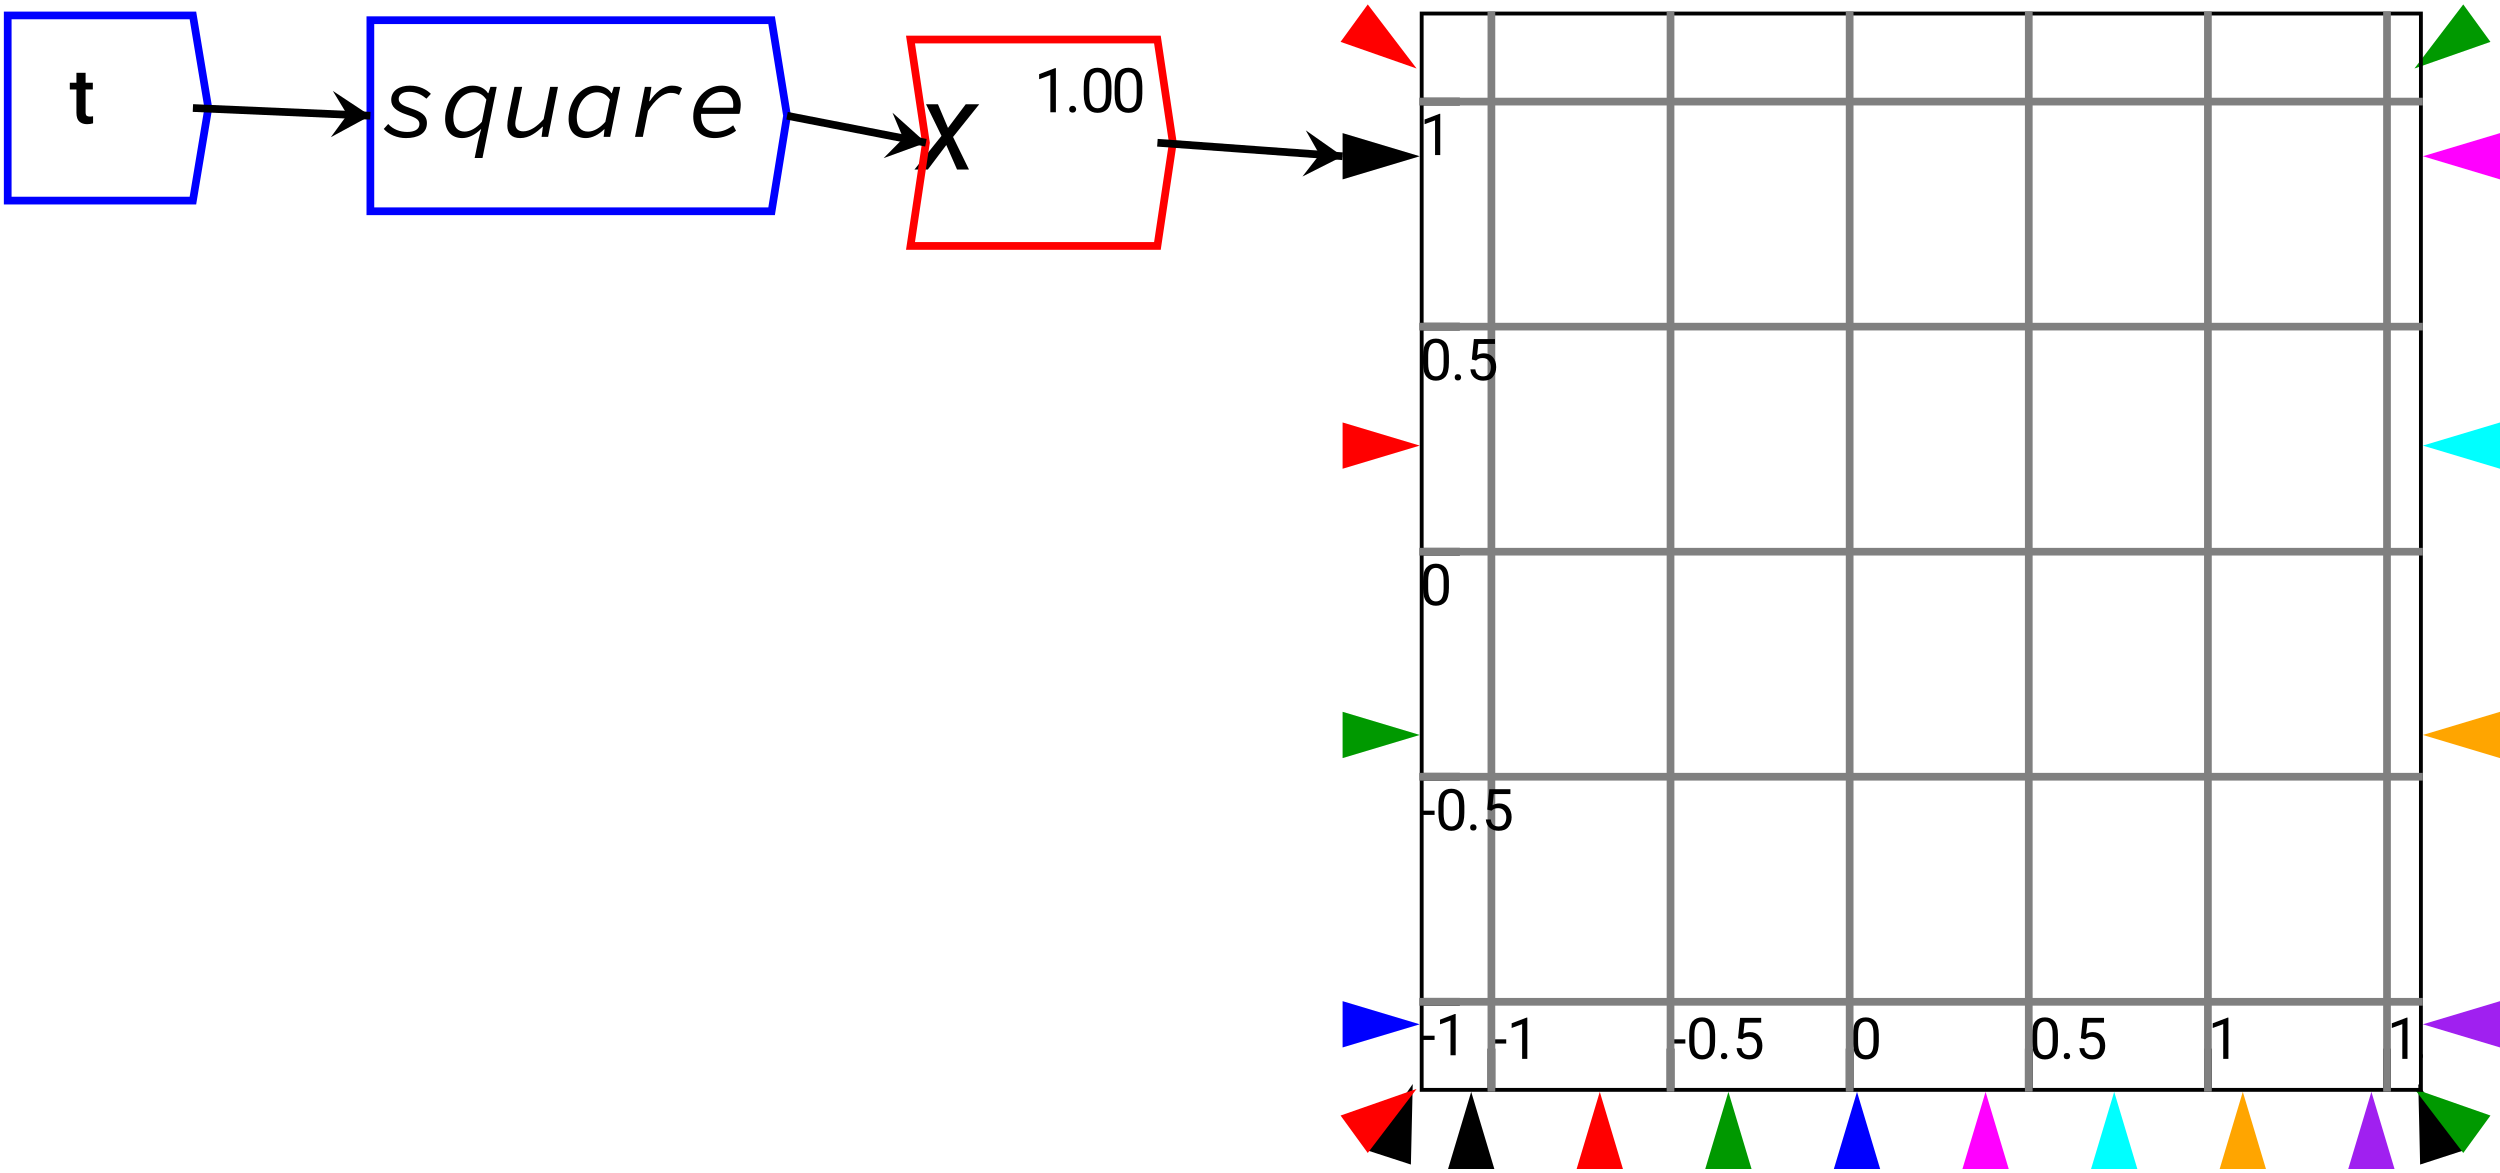
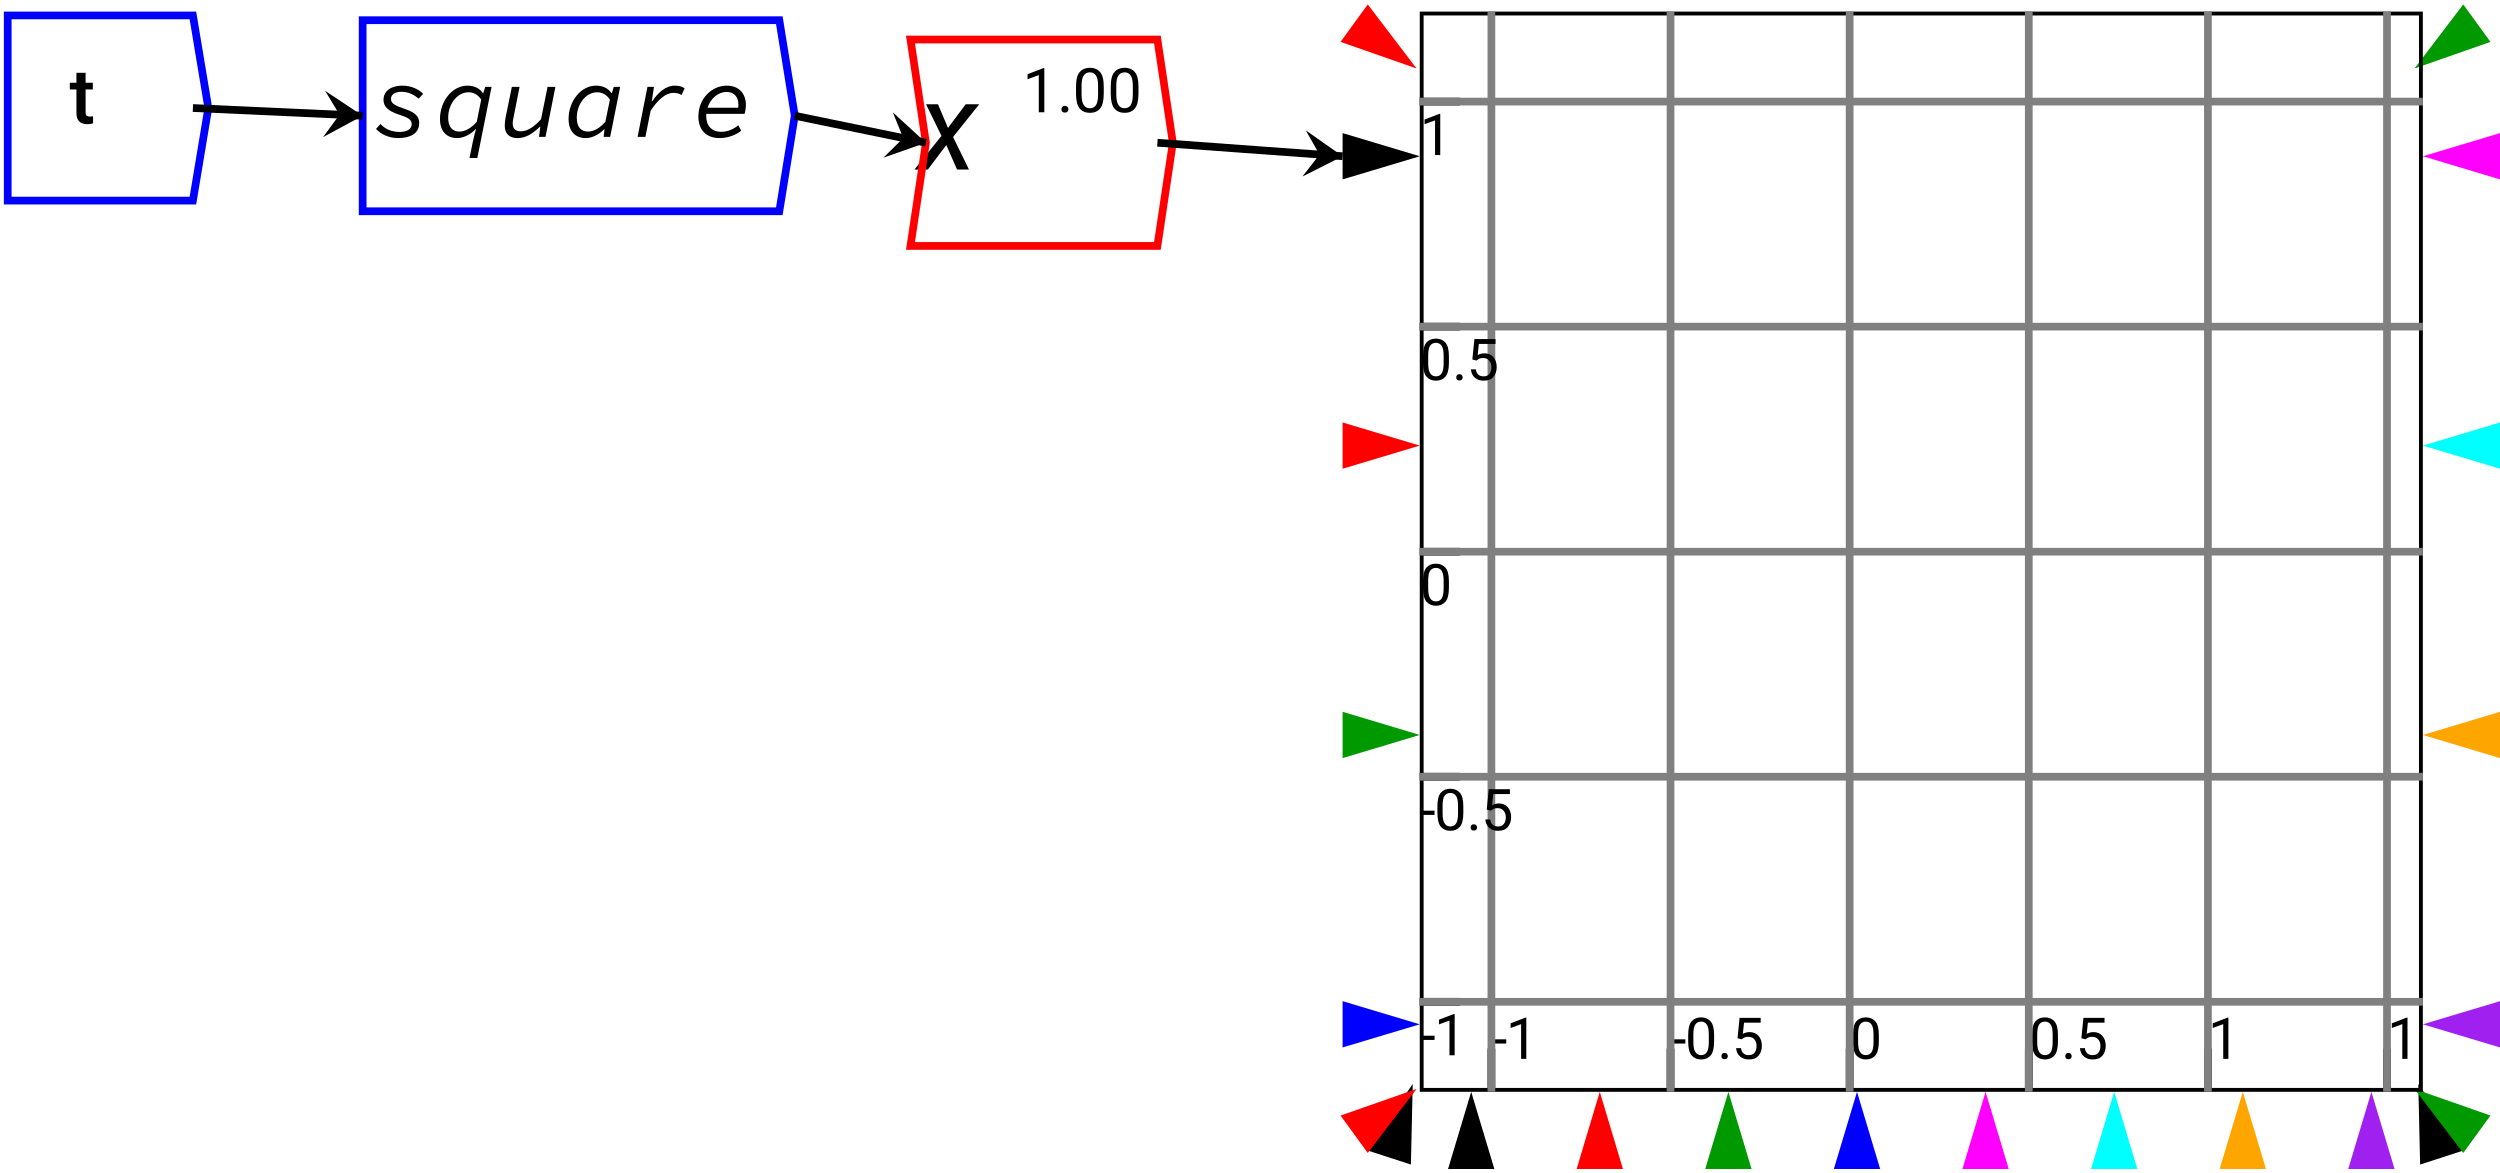
<svg xmlns="http://www.w3.org/2000/svg" xmlns:xlink="http://www.w3.org/1999/xlink" width="324pt" height="152pt" viewBox="0 0 324 152" version="1.1">
  <defs>
    <g>
      <symbol overflow="visible" id="glyph0-0">
        <path style="stroke:none;" d="M 0.859 0 L 7.125 0 L 7.125 -8.797 L 0.859 -8.797 Z M 2.203 -0.734 L 3.234 -2.578 L 3.969 -3.938 L 4.031 -3.938 L 4.75 -2.578 L 5.75 -0.734 Z M 1.688 -1.406 L 1.688 -7.688 L 3.422 -4.531 Z M 3.969 -5.125 L 3.297 -6.375 L 2.359 -8.031 L 5.609 -8.031 L 4.672 -6.375 L 4.031 -5.125 Z M 4.578 -4.531 L 6.297 -7.688 L 6.297 -1.406 Z M 4.578 -4.531 " />
      </symbol>
      <symbol overflow="visible" id="glyph0-1">
        <path style="stroke:none;" d="M 3.594 0.156 C 5.125 0.156 6.328 -0.406 6.328 -1.797 C 6.328 -2.859 5.484 -3.281 4.281 -3.688 C 3.234 -4.047 2.672 -4.312 2.672 -4.922 C 2.672 -5.484 3.188 -5.844 4.031 -5.844 C 4.984 -5.844 5.734 -5.406 6.266 -4.953 L 6.844 -5.578 C 6.297 -6.125 5.375 -6.641 4.125 -6.641 C 2.812 -6.641 1.703 -6.031 1.703 -4.797 C 1.703 -3.906 2.312 -3.359 3.656 -2.906 C 4.734 -2.547 5.359 -2.297 5.359 -1.672 C 5.359 -0.953 4.688 -0.641 3.781 -0.641 C 2.859 -0.641 1.953 -0.953 1.312 -1.672 L 0.734 -1.031 C 1.359 -0.312 2.484 0.156 3.594 0.156 Z M 3.594 0.156 " />
      </symbol>
      <symbol overflow="visible" id="glyph0-2">
        <path style="stroke:none;" d="M 4.516 2.734 L 5.531 2.734 L 7.375 -6.484 L 6.562 -6.484 L 6.297 -5.672 L 6.234 -5.672 C 5.875 -6.25 5.172 -6.641 4.25 -6.641 C 2.281 -6.641 0.688 -4.641 0.688 -2.312 C 0.688 -0.703 1.578 0.156 2.906 0.156 C 3.734 0.156 4.625 -0.297 5.297 -0.984 L 5.359 -0.984 C 5.25 -0.719 4.984 0.484 4.953 0.594 Z M 3.219 -0.688 C 2.312 -0.688 1.75 -1.266 1.75 -2.484 C 1.75 -4.219 2.906 -5.781 4.391 -5.781 C 5 -5.781 5.594 -5.5 6.031 -4.828 L 5.453 -1.953 C 4.75 -1.141 3.938 -0.688 3.219 -0.688 Z M 3.219 -0.688 " />
      </symbol>
      <symbol overflow="visible" id="glyph0-3">
        <path style="stroke:none;" d="M 2.422 0.156 C 3.578 0.156 4.516 -0.562 5.297 -1.312 L 5.359 -1.312 L 5.188 0 L 6.031 0 L 7.312 -6.484 L 6.297 -6.484 L 5.453 -2.297 C 4.578 -1.312 3.688 -0.719 2.812 -0.719 C 2.141 -0.719 1.781 -1.078 1.781 -1.719 C 1.781 -2.016 1.844 -2.297 1.906 -2.625 L 2.672 -6.484 L 1.672 -6.484 L 0.859 -2.516 C 0.797 -2.156 0.75 -1.828 0.75 -1.453 C 0.75 -0.484 1.266 0.156 2.422 0.156 Z M 2.422 0.156 " />
      </symbol>
      <symbol overflow="visible" id="glyph0-4">
        <path style="stroke:none;" d="M 2.922 0.156 C 3.75 0.156 4.609 -0.297 5.297 -0.984 L 5.344 -0.984 L 5.234 0 L 6.078 0 L 7.375 -6.484 L 6.547 -6.484 L 6.297 -5.672 L 6.234 -5.672 C 5.875 -6.25 5.172 -6.641 4.25 -6.641 C 2.281 -6.641 0.688 -4.641 0.688 -2.312 C 0.688 -0.703 1.578 0.156 2.922 0.156 Z M 3.219 -0.688 C 2.312 -0.688 1.75 -1.25 1.75 -2.484 C 1.75 -4.219 2.906 -5.781 4.391 -5.781 C 5 -5.781 5.609 -5.5 6.047 -4.828 L 5.453 -1.953 C 4.75 -1.141 3.938 -0.688 3.219 -0.688 Z M 3.219 -0.688 " />
      </symbol>
      <symbol overflow="visible" id="glyph0-5">
        <path style="stroke:none;" d="M 1.297 0 L 2.312 0 L 2.984 -3.375 C 3.875 -4.766 4.922 -5.703 5.922 -5.703 C 6.344 -5.703 6.656 -5.641 7 -5.422 L 7.391 -6.297 C 7.094 -6.516 6.656 -6.641 6.094 -6.641 C 4.969 -6.641 3.922 -5.734 3.203 -4.625 L 3.141 -4.625 L 3.422 -6.484 L 2.578 -6.484 Z M 1.297 0 " />
      </symbol>
      <symbol overflow="visible" id="glyph0-6">
        <path style="stroke:none;" d="M 3.594 0.156 C 4.734 0.156 5.75 -0.281 6.391 -0.797 L 6.016 -1.5 C 5.406 -1.016 4.656 -0.656 3.797 -0.656 C 2.625 -0.656 1.859 -1.391 1.859 -2.688 C 1.859 -2.797 1.859 -2.891 1.859 -2.984 L 6.828 -2.984 C 6.891 -3.156 7 -3.688 7 -4.141 C 7 -5.578 6.125 -6.641 4.531 -6.641 C 2.578 -6.641 0.844 -4.969 0.844 -2.641 C 0.844 -0.828 1.922 0.156 3.594 0.156 Z M 4.484 -5.828 C 5.438 -5.828 6.031 -5.203 6.031 -4.188 C 6.031 -4.047 6.031 -3.922 6 -3.781 L 2.031 -3.781 C 2.422 -5.031 3.484 -5.828 4.484 -5.828 Z M 4.484 -5.828 " />
      </symbol>
      <symbol overflow="visible" id="glyph1-0">
        <path style="stroke:none;" d="M 0.484 0 L 0.484 -7.109 L 3.953 -7.109 L 3.953 0 Z M 0.953 -6.844 L 2.203 -3.891 L 3.469 -6.844 Z M 2.344 -3.562 L 3.688 -0.406 L 3.688 -6.703 Z M 0.75 -6.641 L 0.75 -0.469 L 2.062 -3.562 Z M 0.953 -0.266 L 3.469 -0.266 L 2.203 -3.219 Z M 0.953 -0.266 " />
      </symbol>
      <symbol overflow="visible" id="glyph1-1">
-         <path style="stroke:none;" d="M 3.062 -0.016 C 2.832 0.055 2.57 0.094 2.281 0.094 C 1.883 0.094 1.555 -0.016 1.297 -0.234 C 1.035 -0.461 0.906 -0.848 0.906 -1.391 L 0.906 -4.406 L 0.047 -4.406 L 0.047 -5.281 L 0.906 -5.281 L 0.906 -6.562 L 2.094 -6.562 L 2.094 -5.281 L 3.031 -5.281 L 3.031 -4.406 L 2.094 -4.406 L 2.094 -1.453 C 2.094 -1.211 2.145 -1.055 2.25 -0.984 C 2.352 -0.922 2.484 -0.891 2.641 -0.891 C 2.785 -0.891 2.926 -0.906 3.062 -0.938 Z M 3.062 -0.016 " />
+         <path style="stroke:none;" d="M 3.062 -0.016 C 2.969 0.016 2.859 0.039 2.734 0.062 C 2.609 0.082 2.457 0.094 2.281 0.094 C 1.883 0.094 1.555 -0.016 1.297 -0.234 C 1.035 -0.461 0.906 -0.848 0.906 -1.391 L 0.906 -4.406 L 0.047 -4.406 L 0.047 -5.281 L 0.906 -5.281 L 0.906 -6.562 L 2.094 -6.562 L 2.094 -5.281 L 3.031 -5.281 L 3.031 -4.406 L 2.094 -4.406 L 2.094 -1.453 C 2.094 -1.211 2.145 -1.055 2.25 -0.984 C 2.352 -0.922 2.484 -0.891 2.641 -0.891 C 2.723 -0.891 2.801 -0.895 2.875 -0.906 C 2.957 -0.914 3.02 -0.926 3.062 -0.938 Z M 3.062 -0.016 " />
      </symbol>
      <symbol overflow="visible" id="glyph2-0">
        <path style="stroke:none;" d="M 0.781 0 L 0.781 -11.375 L 6.312 -11.375 L 6.312 0 Z M 1.516 -10.953 L 3.531 -6.219 L 5.547 -10.953 Z M 3.75 -5.688 L 5.891 -0.656 L 5.891 -10.719 Z M 1.203 -10.625 L 1.203 -0.75 L 3.297 -5.688 Z M 1.516 -0.422 L 5.547 -0.422 L 3.531 -5.156 Z M 1.516 -0.422 " />
      </symbol>
      <symbol overflow="visible" id="glyph2-1">
        <path style="stroke:none;" d="M 2.562 -8.453 L 3.859 -5.391 L 6.156 -8.453 L 7.906 -8.453 L 4.516 -4.219 L 6.578 0 L 5.031 0 L 3.641 -3.172 L 1.25 0 L -0.484 0 L 3.016 -4.359 L 1.016 -8.453 Z M 2.562 -8.453 " />
      </symbol>
      <symbol overflow="visible" id="glyph3-0">
        <path style="stroke:none;" d="M 0.391 0 L 0.391 -5.688 L 3.156 -5.688 L 3.156 0 Z M 0.766 -5.484 L 1.766 -3.109 L 2.766 -5.484 Z M 1.875 -2.844 L 2.953 -0.328 L 2.953 -5.359 Z M 0.609 -5.312 L 0.609 -0.375 L 1.656 -2.844 Z M 0.766 -0.219 L 2.766 -0.219 L 1.766 -2.578 Z M 0.766 -0.219 " />
      </symbol>
      <symbol overflow="visible" id="glyph3-1">
        <path style="stroke:none;" d="" />
      </symbol>
      <symbol overflow="visible" id="glyph3-2">
        <path style="stroke:none;" d="M 2.844 -5.719 L 2.844 0 L 2.125 0 L 2.125 -4.812 L 0.672 -4.281 L 0.672 -4.938 L 2.734 -5.719 Z M 2.844 -5.719 " />
      </symbol>
      <symbol overflow="visible" id="glyph3-3">
        <path style="stroke:none;" d="M 0.562 -0.391 C 0.562 -0.504 0.598 -0.602 0.672 -0.688 C 0.754 -0.781 0.867 -0.828 1.016 -0.828 C 1.16 -0.828 1.27 -0.781 1.344 -0.688 C 1.426 -0.602 1.469 -0.504 1.469 -0.391 C 1.469 -0.266 1.426 -0.16 1.344 -0.078 C 1.27 0.004 1.16 0.047 1.016 0.047 C 0.867 0.047 0.754 0.004 0.672 -0.078 C 0.598 -0.16 0.562 -0.266 0.562 -0.391 Z M 0.562 -0.391 " />
      </symbol>
      <symbol overflow="visible" id="glyph3-4">
-         <path style="stroke:none;" d="M 4.047 -2.438 C 4.047 -1.5 3.883 -0.844 3.562 -0.469 C 3.238 -0.102 2.801 0.078 2.25 0.078 C 1.719 0.078 1.285 -0.098 0.953 -0.453 C 0.629 -0.816 0.461 -1.445 0.453 -2.344 L 0.453 -3.297 C 0.453 -4.223 0.613 -4.863 0.938 -5.219 C 1.258 -5.582 1.691 -5.766 2.234 -5.766 C 2.785 -5.766 3.223 -5.586 3.547 -5.234 C 3.867 -4.891 4.035 -4.273 4.047 -3.391 Z M 3.312 -3.422 C 3.312 -4.055 3.219 -4.504 3.031 -4.766 C 2.852 -5.035 2.594 -5.172 2.25 -5.172 C 1.906 -5.172 1.641 -5.039 1.453 -4.781 C 1.273 -4.531 1.18 -4.094 1.172 -3.469 L 1.172 -2.312 C 1.172 -1.676 1.266 -1.219 1.453 -0.938 C 1.641 -0.656 1.906 -0.516 2.25 -0.516 C 2.602 -0.516 2.867 -0.648 3.047 -0.922 C 3.223 -1.203 3.312 -1.656 3.312 -2.281 Z M 3.312 -3.422 " />
+         <path style="stroke:none;" d="M 4.047 -3.297 L 4.047 -2.438 C 4.047 -1.5 3.883 -0.844 3.562 -0.469 C 3.238 -0.102 2.801 0.078 2.25 0.078 C 1.707 0.078 1.27 -0.102 0.938 -0.469 C 0.613 -0.844 0.453 -1.5 0.453 -2.438 L 0.453 -3.297 C 0.453 -4.223 0.613 -4.863 0.938 -5.219 C 1.258 -5.582 1.695 -5.766 2.25 -5.766 C 2.801 -5.766 3.238 -5.582 3.562 -5.219 C 3.883 -4.863 4.047 -4.223 4.047 -3.297 Z M 3.312 -2.312 L 3.312 -3.422 C 3.312 -4.055 3.219 -4.504 3.031 -4.766 C 2.852 -5.035 2.594 -5.172 2.25 -5.172 C 1.906 -5.172 1.641 -5.035 1.453 -4.766 C 1.266 -4.504 1.172 -4.055 1.172 -3.422 L 1.172 -2.312 C 1.172 -1.676 1.266 -1.219 1.453 -0.938 C 1.641 -0.656 1.906 -0.516 2.25 -0.516 C 2.602 -0.516 2.867 -0.656 3.047 -0.938 C 3.223 -1.219 3.312 -1.676 3.312 -2.312 Z M 3.312 -2.312 " />
      </symbol>
      <symbol overflow="visible" id="glyph4-0">
        <path style="stroke:none;" d="M 0.359 0 L 0.359 -5.312 L 2.953 -5.312 L 2.953 0 Z M 0.703 -5.109 L 1.641 -2.906 L 2.578 -5.109 Z M 1.75 -2.656 L 2.75 -0.312 L 2.75 -5 Z M 0.562 -4.953 L 0.562 -0.344 L 1.531 -2.656 Z M 0.703 -0.203 L 2.578 -0.203 L 1.641 -2.406 Z M 0.703 -0.203 " />
      </symbol>
      <symbol overflow="visible" id="glyph4-1">
        <path style="stroke:none;" d="M 1.922 -2.531 L 1.922 -1.984 L 0.141 -1.984 L 0.141 -2.531 Z M 1.922 -2.531 " />
      </symbol>
      <symbol overflow="visible" id="glyph4-2">
        <path style="stroke:none;" d="M 2.656 -5.344 L 2.656 0 L 1.984 0 L 1.984 -4.5 L 0.625 -4 L 0.625 -4.609 L 2.547 -5.344 Z M 2.656 -5.344 " />
      </symbol>
      <symbol overflow="visible" id="glyph4-3">
-         <path style="stroke:none;" d="M 3.781 -2.266 C 3.781 -1.398 3.629 -0.789 3.328 -0.438 C 3.023 -0.094 2.613 0.078 2.094 0.078 C 1.594 0.078 1.191 -0.086 0.891 -0.422 C 0.586 -0.766 0.43 -1.352 0.422 -2.188 L 0.422 -3.078 C 0.422 -3.941 0.57 -4.539 0.875 -4.875 C 1.176 -5.207 1.582 -5.375 2.094 -5.375 C 2.602 -5.375 3.008 -5.211 3.312 -4.891 C 3.613 -4.566 3.77 -3.988 3.781 -3.156 Z M 3.094 -3.188 C 3.094 -3.789 3.004 -4.211 2.828 -4.453 C 2.66 -4.703 2.414 -4.828 2.094 -4.828 C 1.781 -4.828 1.535 -4.707 1.359 -4.469 C 1.191 -4.227 1.102 -3.816 1.094 -3.234 L 1.094 -2.156 C 1.094 -1.562 1.18 -1.133 1.359 -0.875 C 1.535 -0.613 1.781 -0.484 2.094 -0.484 C 2.426 -0.484 2.676 -0.613 2.844 -0.875 C 3.008 -1.133 3.094 -1.551 3.094 -2.125 Z M 3.094 -3.188 " />
+         <path style="stroke:none;" d="M 3.781 -3.078 L 3.781 -2.266 C 3.781 -1.398 3.629 -0.789 3.328 -0.438 C 3.023 -0.094 2.613 0.078 2.094 0.078 C 1.594 0.078 1.188 -0.094 0.875 -0.438 C 0.57 -0.789 0.422 -1.398 0.422 -2.266 L 0.422 -3.078 C 0.422 -3.941 0.57 -4.539 0.875 -4.875 C 1.176 -5.207 1.582 -5.375 2.094 -5.375 C 2.602 -5.375 3.008 -5.207 3.312 -4.875 C 3.625 -4.539 3.781 -3.941 3.781 -3.078 Z M 3.094 -2.156 L 3.094 -3.188 C 3.094 -3.789 3.004 -4.211 2.828 -4.453 C 2.66 -4.703 2.414 -4.828 2.094 -4.828 C 1.77 -4.828 1.52 -4.703 1.344 -4.453 C 1.176 -4.211 1.094 -3.789 1.094 -3.188 L 1.094 -2.156 C 1.094 -1.562 1.18 -1.133 1.359 -0.875 C 1.535 -0.613 1.781 -0.484 2.094 -0.484 C 2.426 -0.484 2.676 -0.613 2.844 -0.875 C 3.008 -1.133 3.094 -1.562 3.094 -2.156 Z M 3.094 -2.156 " />
      </symbol>
      <symbol overflow="visible" id="glyph4-4">
        <path style="stroke:none;" d="M 0.531 -0.359 C 0.531 -0.473 0.562 -0.566 0.625 -0.641 C 0.695 -0.723 0.801 -0.766 0.938 -0.766 C 1.082 -0.766 1.188 -0.723 1.25 -0.641 C 1.32 -0.566 1.359 -0.473 1.359 -0.359 C 1.359 -0.242 1.32 -0.145 1.25 -0.062 C 1.188 0.008 1.082 0.047 0.938 0.047 C 0.801 0.047 0.695 0.008 0.625 -0.062 C 0.562 -0.145 0.531 -0.242 0.531 -0.359 Z M 0.531 -0.359 " />
      </symbol>
      <symbol overflow="visible" id="glyph4-5">
-         <path style="stroke:none;" d="M 1.297 -2.531 L 0.75 -2.672 L 1.016 -5.312 L 3.75 -5.312 L 3.75 -4.688 L 1.594 -4.688 L 1.438 -3.234 C 1.695 -3.391 1.988 -3.469 2.312 -3.469 C 2.801 -3.469 3.188 -3.305 3.469 -2.984 C 3.758 -2.66 3.906 -2.227 3.906 -1.688 C 3.906 -1.188 3.766 -0.766 3.484 -0.422 C 3.211 -0.086 2.789 0.078 2.219 0.078 C 1.789 0.078 1.422 -0.039 1.109 -0.281 C 0.797 -0.531 0.613 -0.898 0.562 -1.391 L 1.203 -1.391 C 1.285 -0.785 1.625 -0.484 2.219 -0.484 C 2.539 -0.484 2.785 -0.586 2.953 -0.797 C 3.129 -1.016 3.219 -1.312 3.219 -1.688 C 3.219 -2.02 3.125 -2.297 2.938 -2.516 C 2.758 -2.742 2.5 -2.859 2.156 -2.859 C 1.938 -2.859 1.766 -2.828 1.641 -2.766 C 1.523 -2.711 1.41 -2.633 1.297 -2.531 Z M 1.297 -2.531 " />
+         <path style="stroke:none;" d="M 1.297 -2.531 L 0.75 -2.672 L 1.016 -5.312 L 3.75 -5.312 L 3.75 -4.688 L 1.594 -4.688 L 1.438 -3.234 C 1.531 -3.297 1.648 -3.348 1.797 -3.391 C 1.953 -3.441 2.125 -3.469 2.312 -3.469 C 2.801 -3.469 3.188 -3.305 3.469 -2.984 C 3.758 -2.66 3.906 -2.227 3.906 -1.688 C 3.906 -1.188 3.766 -0.766 3.484 -0.422 C 3.211 -0.086 2.789 0.078 2.219 0.078 C 1.789 0.078 1.422 -0.039 1.109 -0.281 C 0.797 -0.531 0.613 -0.898 0.562 -1.391 L 1.203 -1.391 C 1.285 -0.785 1.625 -0.484 2.219 -0.484 C 2.539 -0.484 2.785 -0.586 2.953 -0.797 C 3.129 -1.016 3.219 -1.312 3.219 -1.688 C 3.219 -2.02 3.125 -2.297 2.938 -2.516 C 2.758 -2.742 2.5 -2.859 2.156 -2.859 C 1.938 -2.859 1.766 -2.828 1.641 -2.766 C 1.523 -2.711 1.41 -2.633 1.297 -2.531 Z M 1.297 -2.531 " />
      </symbol>
    </g>
    <clipPath id="clip1">
      <path d="M 184 1.5 L 314 1.5 L 314 141.5 L 184 141.5 Z M 184 1.5 " />
    </clipPath>
    <clipPath id="clip2">
      <path d="M 192 135 L 194 135 L 194 141.5 L 192 141.5 Z M 192 135 " />
    </clipPath>
    <clipPath id="clip3">
      <path d="M 192 1.5 L 194 1.5 L 194 141.5 L 192 141.5 Z M 192 1.5 " />
    </clipPath>
    <clipPath id="clip4">
      <path d="M 216 135 L 217 135 L 217 141.5 L 216 141.5 Z M 216 135 " />
    </clipPath>
    <clipPath id="clip5">
      <path d="M 216 1.5 L 217 1.5 L 217 141.5 L 216 141.5 Z M 216 1.5 " />
    </clipPath>
    <clipPath id="clip6">
      <path d="M 239 135 L 241 135 L 241 141.5 L 239 141.5 Z M 239 135 " />
    </clipPath>
    <clipPath id="clip7">
      <path d="M 239 1.5 L 241 1.5 L 241 141.5 L 239 141.5 Z M 239 1.5 " />
    </clipPath>
    <clipPath id="clip8">
      <path d="M 262 135 L 264 135 L 264 141.5 L 262 141.5 Z M 262 135 " />
    </clipPath>
    <clipPath id="clip9">
      <path d="M 262 1.5 L 264 1.5 L 264 141.5 L 262 141.5 Z M 262 1.5 " />
    </clipPath>
    <clipPath id="clip10">
      <path d="M 285 135 L 287 135 L 287 141.5 L 285 141.5 Z M 285 135 " />
    </clipPath>
    <clipPath id="clip11">
      <path d="M 285 1.5 L 287 1.5 L 287 141.5 L 285 141.5 Z M 285 1.5 " />
    </clipPath>
    <clipPath id="clip12">
      <path d="M 308 135 L 310 135 L 310 141.5 L 308 141.5 Z M 308 135 " />
    </clipPath>
    <clipPath id="clip13">
      <path d="M 309 131 L 314 131 L 314 138 L 309 138 Z M 309 131 " />
    </clipPath>
    <clipPath id="clip14">
      <path d="M 308 1.5 L 310 1.5 L 310 141.5 L 308 141.5 Z M 308 1.5 " />
    </clipPath>
    <clipPath id="clip15">
      <path d="M 184 129 L 190 129 L 190 131 L 184 131 Z M 184 129 " />
    </clipPath>
    <clipPath id="clip16">
      <path d="M 184 129 L 314 129 L 314 131 L 184 131 Z M 184 129 " />
    </clipPath>
    <clipPath id="clip17">
      <path d="M 184 100 L 190 100 L 190 102 L 184 102 Z M 184 100 " />
    </clipPath>
    <clipPath id="clip18">
      <path d="M 184 100 L 314 100 L 314 102 L 184 102 Z M 184 100 " />
    </clipPath>
    <clipPath id="clip19">
      <path d="M 184 71 L 190 71 L 190 72 L 184 72 Z M 184 71 " />
    </clipPath>
    <clipPath id="clip20">
      <path d="M 184 71 L 314 71 L 314 72 L 184 72 Z M 184 71 " />
    </clipPath>
    <clipPath id="clip21">
      <path d="M 184 41 L 190 41 L 190 43 L 184 43 Z M 184 41 " />
    </clipPath>
    <clipPath id="clip22">
      <path d="M 184 41 L 314 41 L 314 43 L 184 43 Z M 184 41 " />
    </clipPath>
    <clipPath id="clip23">
      <path d="M 184 12 L 190 12 L 190 14 L 184 14 Z M 184 12 " />
    </clipPath>
    <clipPath id="clip24">
      <path d="M 184 12 L 314 12 L 314 14 L 184 14 Z M 184 12 " />
    </clipPath>
  </defs>
-   <g id="surface74">
-     <g style="fill:rgb(0%,0%,0%);fill-opacity:1;">
-       <use xlink:href="#glyph0-1" x="49" y="17.741" />
-       <use xlink:href="#glyph0-2" x="57" y="17.741" />
-       <use xlink:href="#glyph0-3" x="65" y="17.741" />
-       <use xlink:href="#glyph0-4" x="73" y="17.741" />
-       <use xlink:href="#glyph0-5" x="81" y="17.741" />
-       <use xlink:href="#glyph0-6" x="89" y="17.741" />
-     </g>
-     <path style="fill:none;stroke-width:1;stroke-linecap:butt;stroke-linejoin:miter;stroke:rgb(0%,0%,100%);stroke-opacity:1;stroke-miterlimit:10;" d="M -26 -12.379 L -26 12.379 L 26 12.379 L 28 0 L 26 -12.379 Z M -26 -12.379 " transform="matrix(1,0,0,1,74,15)" />
+   <g id="surface83">
+     <g style="fill:rgb(0%,0%,0%);fill-opacity:1;">
+       <use xlink:href="#glyph0-1" x="48" y="17.74" />
+       <use xlink:href="#glyph0-2" x="56.333" y="17.74" />
+       <use xlink:href="#glyph0-3" x="64.667" y="17.74" />
+       <use xlink:href="#glyph0-4" x="73" y="17.74" />
+       <use xlink:href="#glyph0-5" x="81.333" y="17.74" />
+       <use xlink:href="#glyph0-6" x="89.667" y="17.74" />
+     </g>
+     <path style="fill:none;stroke-width:1;stroke-linecap:butt;stroke-linejoin:miter;stroke:rgb(0%,0%,100%);stroke-opacity:1;stroke-miterlimit:10;" d="M -27 -12.379 L -27 12.379 L 27 12.379 L 29 0 L 27 -12.379 Z M -27 -12.379 " transform="matrix(1,0,0,1,74,15)" />
    <g style="fill:rgb(0%,0%,0%);fill-opacity:1;">
      <use xlink:href="#glyph1-1" x="9" y="16" />
    </g>
    <path style="fill:none;stroke-width:1;stroke-linecap:butt;stroke-linejoin:miter;stroke:rgb(0%,0%,100%);stroke-opacity:1;stroke-miterlimit:10;" d="M -12 -12 L -12 12 L 12 12 L 14 0 L 12 -12 Z M -12 -12 " transform="matrix(1,0,0,1,13,14)" />
    <g style="fill:rgb(0%,0%,0%);fill-opacity:1;">
      <use xlink:href="#glyph2-1" x="119" y="21.969" />
    </g>
    <g style="fill:rgb(0%,0%,0%);fill-opacity:1;">
-       <use xlink:href="#glyph3-1" x="132" y="14.547" />
-       <use xlink:href="#glyph3-2" x="134" y="14.547" />
-       <use xlink:href="#glyph3-3" x="138" y="14.547" />
-       <use xlink:href="#glyph3-4" x="140" y="14.547" />
-       <use xlink:href="#glyph3-4" x="144" y="14.547" />
+       <use xlink:href="#glyph3-1" x="130.5" y="14.547" />
+       <use xlink:href="#glyph3-2" x="132.5" y="14.547" />
+       <use xlink:href="#glyph3-3" x="137" y="14.547" />
+       <use xlink:href="#glyph3-4" x="139" y="14.547" />
+       <use xlink:href="#glyph3-4" x="143.5" y="14.547" />
    </g>
    <path style="fill:none;stroke-width:1;stroke-linecap:butt;stroke-linejoin:miter;stroke:rgb(100%,0%,0%);stroke-opacity:1;stroke-miterlimit:10;" d="M -16 -13.375 L -14 0 L -16 13.375 L 16 13.375 L 18 0 L 16 -13.375 Z M -16 -13.375 " transform="matrix(1,0,0,1,134,18.5)" />
    <path style=" stroke:none;fill-rule:nonzero;fill:rgb(0%,0%,0%);fill-opacity:1;" d="M 183.09 140.488 L 177.148 149.074 L 182.852 150.926 " />
    <path style=" stroke:none;fill-rule:nonzero;fill:rgb(0%,0%,0%);fill-opacity:1;" d="M 313.41 140.488 L 313.648 150.926 L 319.352 149.074 " />
    <path style=" stroke:none;fill-rule:nonzero;fill:rgb(100%,0%,0%);fill-opacity:1;" d="M 183.59 141.121 L 173.738 144.574 L 177.262 149.426 " />
    <path style=" stroke:none;fill-rule:nonzero;fill:rgb(100%,0%,0%);fill-opacity:1;" d="M 183.59 8.879 L 177.262 0.574 L 173.738 5.426 " />
    <path style=" stroke:none;fill-rule:nonzero;fill:rgb(0%,60%,0%);fill-opacity:1;" d="M 312.91 141.121 L 319.238 149.426 L 322.762 144.574 " />
    <path style=" stroke:none;fill-rule:nonzero;fill:rgb(0%,60%,0%);fill-opacity:1;" d="M 312.91 8.879 L 322.762 5.426 L 319.238 0.574 " />
    <path style=" stroke:none;fill-rule:nonzero;fill:rgb(0%,0%,0%);fill-opacity:1;" d="M 184 20.25 L 174 17.25 L 174 23.25 " />
    <path style=" stroke:none;fill-rule:nonzero;fill:rgb(100%,0%,0%);fill-opacity:1;" d="M 184 57.75 L 174 54.75 L 174 60.75 " />
    <path style=" stroke:none;fill-rule:nonzero;fill:rgb(0%,60%,0%);fill-opacity:1;" d="M 184 95.25 L 174 92.25 L 174 98.25 " />
    <path style=" stroke:none;fill-rule:nonzero;fill:rgb(0%,0%,100%);fill-opacity:1;" d="M 184 132.75 L 174 129.75 L 174 135.75 " />
    <path style=" stroke:none;fill-rule:nonzero;fill:rgb(100%,0%,100%);fill-opacity:1;" d="M 314 20.25 L 324 23.25 L 324 17.25 " />
    <path style=" stroke:none;fill-rule:nonzero;fill:rgb(0%,100%,100%);fill-opacity:1;" d="M 314 57.75 L 324 60.75 L 324 54.75 " />
    <path style=" stroke:none;fill-rule:nonzero;fill:rgb(100%,64.7%,0%);fill-opacity:1;" d="M 314 95.25 L 324 98.25 L 324 92.25 " />
    <path style=" stroke:none;fill-rule:nonzero;fill:rgb(62.7%,12.5%,94.1%);fill-opacity:1;" d="M 314 132.75 L 324 135.75 L 324 129.75 " />
    <path style=" stroke:none;fill-rule:nonzero;fill:rgb(0%,0%,0%);fill-opacity:1;" d="M 190.668 141.5 L 187.668 151.5 L 193.668 151.5 " />
    <path style=" stroke:none;fill-rule:nonzero;fill:rgb(100%,0%,0%);fill-opacity:1;" d="M 207.332 141.5 L 204.332 151.5 L 210.332 151.5 " />
    <path style=" stroke:none;fill-rule:nonzero;fill:rgb(0%,60%,0%);fill-opacity:1;" d="M 224 141.5 L 221 151.5 L 227 151.5 " />
    <path style=" stroke:none;fill-rule:nonzero;fill:rgb(0%,0%,100%);fill-opacity:1;" d="M 240.668 141.5 L 237.668 151.5 L 243.668 151.5 " />
    <path style=" stroke:none;fill-rule:nonzero;fill:rgb(100%,0%,100%);fill-opacity:1;" d="M 257.332 141.5 L 254.332 151.5 L 260.332 151.5 " />
    <path style=" stroke:none;fill-rule:nonzero;fill:rgb(0%,100%,100%);fill-opacity:1;" d="M 274 141.5 L 271 151.5 L 277 151.5 " />
    <path style=" stroke:none;fill-rule:nonzero;fill:rgb(100%,64.7%,0%);fill-opacity:1;" d="M 290.668 141.5 L 287.668 151.5 L 293.668 151.5 " />
    <path style=" stroke:none;fill-rule:nonzero;fill:rgb(62.7%,12.5%,94.1%);fill-opacity:1;" d="M 307.332 141.5 L 304.332 151.5 L 310.332 151.5 " />
    <g clip-path="url(#clip1)" clip-rule="nonzero">
      <path style="fill:none;stroke-width:1;stroke-linecap:butt;stroke-linejoin:miter;stroke:rgb(0%,0%,0%);stroke-opacity:1;stroke-miterlimit:10;" d="M 171 127.5 L 301 127.5 L 301 -12.5 L 171 -12.5 Z M 171 127.5 " transform="matrix(1,0,0,1,13,14)" />
    </g>
    <g clip-path="url(#clip2)" clip-rule="nonzero">
      <path style="fill:none;stroke-width:1;stroke-linecap:butt;stroke-linejoin:miter;stroke:rgb(0%,0%,0%);stroke-opacity:1;stroke-miterlimit:10;" d="M 180.285 127.5 L 180.285 121.898 " transform="matrix(1,0,0,1,13,14)" />
    </g>
    <g style="fill:rgb(0%,0%,0%);fill-opacity:1;">
      <use xlink:href="#glyph4-1" x="193.285" y="137.228" />
-       <use xlink:href="#glyph4-2" x="195.285" y="137.228" />
+       <use xlink:href="#glyph4-2" x="195.152" y="137.228" />
    </g>
    <g clip-path="url(#clip3)" clip-rule="nonzero">
      <path style="fill:none;stroke-width:1;stroke-linecap:butt;stroke-linejoin:miter;stroke:rgb(50%,50%,50%);stroke-opacity:1;stroke-miterlimit:10;" d="M 180.285 127.5 L 180.285 -12.5 " transform="matrix(1,0,0,1,13,14)" />
    </g>
    <g clip-path="url(#clip4)" clip-rule="nonzero">
      <path style="fill:none;stroke-width:1;stroke-linecap:butt;stroke-linejoin:miter;stroke:rgb(0%,0%,0%);stroke-opacity:1;stroke-miterlimit:10;" d="M 203.5 127.5 L 203.5 121.898 " transform="matrix(1,0,0,1,13,14)" />
    </g>
    <g style="fill:rgb(0%,0%,0%);fill-opacity:1;">
      <use xlink:href="#glyph4-1" x="216.5" y="137.228" />
-       <use xlink:href="#glyph4-3" x="218.5" y="137.228" />
-       <use xlink:href="#glyph4-4" x="222.5" y="137.228" />
-       <use xlink:href="#glyph4-5" x="224.5" y="137.228" />
+       <use xlink:href="#glyph4-3" x="218.367" y="137.228" />
+       <use xlink:href="#glyph4-4" x="222.567" y="137.228" />
+       <use xlink:href="#glyph4-5" x="224.433" y="137.228" />
    </g>
    <g clip-path="url(#clip5)" clip-rule="nonzero">
      <path style="fill:none;stroke-width:1;stroke-linecap:butt;stroke-linejoin:miter;stroke:rgb(50%,50%,50%);stroke-opacity:1;stroke-miterlimit:10;" d="M 203.5 127.5 L 203.5 -12.5 " transform="matrix(1,0,0,1,13,14)" />
    </g>
    <g clip-path="url(#clip6)" clip-rule="nonzero">
      <path style="fill:none;stroke-width:1;stroke-linecap:butt;stroke-linejoin:miter;stroke:rgb(0%,0%,0%);stroke-opacity:1;stroke-miterlimit:10;" d="M 226.715 127.5 L 226.715 121.898 " transform="matrix(1,0,0,1,13,14)" />
    </g>
    <g style="fill:rgb(0%,0%,0%);fill-opacity:1;">
      <use xlink:href="#glyph4-3" x="239.715" y="137.228" />
    </g>
    <g clip-path="url(#clip7)" clip-rule="nonzero">
      <path style="fill:none;stroke-width:1;stroke-linecap:butt;stroke-linejoin:miter;stroke:rgb(50%,50%,50%);stroke-opacity:1;stroke-miterlimit:10;" d="M 226.715 127.5 L 226.715 -12.5 " transform="matrix(1,0,0,1,13,14)" />
    </g>
    <g clip-path="url(#clip8)" clip-rule="nonzero">
      <path style="fill:none;stroke-width:1;stroke-linecap:butt;stroke-linejoin:miter;stroke:rgb(0%,0%,0%);stroke-opacity:1;stroke-miterlimit:10;" d="M 249.93 127.5 L 249.93 121.898 " transform="matrix(1,0,0,1,13,14)" />
    </g>
    <g style="fill:rgb(0%,0%,0%);fill-opacity:1;">
      <use xlink:href="#glyph4-3" x="262.93" y="137.228" />
-       <use xlink:href="#glyph4-4" x="266.93" y="137.228" />
-       <use xlink:href="#glyph4-5" x="268.93" y="137.228" />
+       <use xlink:href="#glyph4-4" x="267.13" y="137.228" />
+       <use xlink:href="#glyph4-5" x="268.996" y="137.228" />
    </g>
    <g clip-path="url(#clip9)" clip-rule="nonzero">
      <path style="fill:none;stroke-width:1;stroke-linecap:butt;stroke-linejoin:miter;stroke:rgb(50%,50%,50%);stroke-opacity:1;stroke-miterlimit:10;" d="M 249.93 127.5 L 249.93 -12.5 " transform="matrix(1,0,0,1,13,14)" />
    </g>
    <g clip-path="url(#clip10)" clip-rule="nonzero">
      <path style="fill:none;stroke-width:1;stroke-linecap:butt;stroke-linejoin:miter;stroke:rgb(0%,0%,0%);stroke-opacity:1;stroke-miterlimit:10;" d="M 273.145 127.5 L 273.145 121.898 " transform="matrix(1,0,0,1,13,14)" />
    </g>
    <g style="fill:rgb(0%,0%,0%);fill-opacity:1;">
      <use xlink:href="#glyph4-2" x="286.145" y="137.228" />
    </g>
    <g clip-path="url(#clip11)" clip-rule="nonzero">
      <path style="fill:none;stroke-width:1;stroke-linecap:butt;stroke-linejoin:miter;stroke:rgb(50%,50%,50%);stroke-opacity:1;stroke-miterlimit:10;" d="M 273.145 127.5 L 273.145 -12.5 " transform="matrix(1,0,0,1,13,14)" />
    </g>
    <g clip-path="url(#clip12)" clip-rule="nonzero">
      <path style="fill:none;stroke-width:1;stroke-linecap:butt;stroke-linejoin:miter;stroke:rgb(0%,0%,0%);stroke-opacity:1;stroke-miterlimit:10;" d="M 296.355 127.5 L 296.355 121.898 " transform="matrix(1,0,0,1,13,14)" />
    </g>
    <g clip-path="url(#clip13)" clip-rule="nonzero">
      <g style="fill:rgb(0%,0%,0%);fill-opacity:1;">
        <use xlink:href="#glyph4-2" x="309.355" y="137.228" />
-         <use xlink:href="#glyph4-4" x="313.355" y="137.228" />
-         <use xlink:href="#glyph4-5" x="315.355" y="137.228" />
+         <use xlink:href="#glyph4-4" x="313.555" y="137.228" />
+         <use xlink:href="#glyph4-5" x="315.422" y="137.228" />
      </g>
    </g>
    <g clip-path="url(#clip14)" clip-rule="nonzero">
      <path style="fill:none;stroke-width:1;stroke-linecap:butt;stroke-linejoin:miter;stroke:rgb(50%,50%,50%);stroke-opacity:1;stroke-miterlimit:10;" d="M 296.355 127.5 L 296.355 -12.5 " transform="matrix(1,0,0,1,13,14)" />
    </g>
    <g clip-path="url(#clip15)" clip-rule="nonzero">
      <path style="fill:none;stroke-width:1;stroke-linecap:butt;stroke-linejoin:miter;stroke:rgb(0%,0%,0%);stroke-opacity:1;stroke-miterlimit:10;" d="M 171 115.832 L 176.199 115.832 " transform="matrix(1,0,0,1,13,14)" />
    </g>
    <g style="fill:rgb(0%,0%,0%);fill-opacity:1;">
      <use xlink:href="#glyph4-1" x="184" y="136.759" />
-       <use xlink:href="#glyph4-2" x="186" y="136.759" />
+       <use xlink:href="#glyph4-2" x="185.867" y="136.759" />
    </g>
    <g clip-path="url(#clip16)" clip-rule="nonzero">
      <path style="fill:none;stroke-width:1;stroke-linecap:butt;stroke-linejoin:miter;stroke:rgb(50%,50%,50%);stroke-opacity:1;stroke-miterlimit:10;" d="M 171 115.832 L 301 115.832 " transform="matrix(1,0,0,1,13,14)" />
    </g>
    <g clip-path="url(#clip17)" clip-rule="nonzero">
      <path style="fill:none;stroke-width:1;stroke-linecap:butt;stroke-linejoin:miter;stroke:rgb(0%,0%,0%);stroke-opacity:1;stroke-miterlimit:10;" d="M 171 86.668 L 176.199 86.668 " transform="matrix(1,0,0,1,13,14)" />
    </g>
    <g style="fill:rgb(0%,0%,0%);fill-opacity:1;">
      <use xlink:href="#glyph4-1" x="184" y="107.595" />
-       <use xlink:href="#glyph4-3" x="186" y="107.595" />
-       <use xlink:href="#glyph4-4" x="190" y="107.595" />
-       <use xlink:href="#glyph4-5" x="192" y="107.595" />
+       <use xlink:href="#glyph4-3" x="185.867" y="107.595" />
+       <use xlink:href="#glyph4-4" x="190.067" y="107.595" />
+       <use xlink:href="#glyph4-5" x="191.933" y="107.595" />
    </g>
    <g clip-path="url(#clip18)" clip-rule="nonzero">
      <path style="fill:none;stroke-width:1;stroke-linecap:butt;stroke-linejoin:miter;stroke:rgb(50%,50%,50%);stroke-opacity:1;stroke-miterlimit:10;" d="M 171 86.668 L 301 86.668 " transform="matrix(1,0,0,1,13,14)" />
    </g>
    <g clip-path="url(#clip19)" clip-rule="nonzero">
      <path style="fill:none;stroke-width:1;stroke-linecap:butt;stroke-linejoin:miter;stroke:rgb(0%,0%,0%);stroke-opacity:1;stroke-miterlimit:10;" d="M 171 57.5 L 176.199 57.5 " transform="matrix(1,0,0,1,13,14)" />
    </g>
    <g style="fill:rgb(0%,0%,0%);fill-opacity:1;">
      <use xlink:href="#glyph4-3" x="184" y="78.427" />
    </g>
    <g clip-path="url(#clip20)" clip-rule="nonzero">
      <path style="fill:none;stroke-width:1;stroke-linecap:butt;stroke-linejoin:miter;stroke:rgb(50%,50%,50%);stroke-opacity:1;stroke-miterlimit:10;" d="M 171 57.5 L 301 57.5 " transform="matrix(1,0,0,1,13,14)" />
    </g>
    <g clip-path="url(#clip21)" clip-rule="nonzero">
      <path style="fill:none;stroke-width:1;stroke-linecap:butt;stroke-linejoin:miter;stroke:rgb(0%,0%,0%);stroke-opacity:1;stroke-miterlimit:10;" d="M 171 28.332 L 176.199 28.332 " transform="matrix(1,0,0,1,13,14)" />
    </g>
    <g style="fill:rgb(0%,0%,0%);fill-opacity:1;">
      <use xlink:href="#glyph4-3" x="184" y="49.259" />
-       <use xlink:href="#glyph4-4" x="188" y="49.259" />
-       <use xlink:href="#glyph4-5" x="190" y="49.259" />
+       <use xlink:href="#glyph4-4" x="188.2" y="49.259" />
+       <use xlink:href="#glyph4-5" x="190.067" y="49.259" />
    </g>
    <g clip-path="url(#clip22)" clip-rule="nonzero">
      <path style="fill:none;stroke-width:1;stroke-linecap:butt;stroke-linejoin:miter;stroke:rgb(50%,50%,50%);stroke-opacity:1;stroke-miterlimit:10;" d="M 171 28.332 L 301 28.332 " transform="matrix(1,0,0,1,13,14)" />
    </g>
    <g clip-path="url(#clip23)" clip-rule="nonzero">
      <path style="fill:none;stroke-width:1;stroke-linecap:butt;stroke-linejoin:miter;stroke:rgb(0%,0%,0%);stroke-opacity:1;stroke-miterlimit:10;" d="M 171 -0.832 L 176.199 -0.832 " transform="matrix(1,0,0,1,13,14)" />
    </g>
    <g style="fill:rgb(0%,0%,0%);fill-opacity:1;">
      <use xlink:href="#glyph4-2" x="184" y="20.095" />
    </g>
    <g clip-path="url(#clip24)" clip-rule="nonzero">
      <path style="fill:none;stroke-width:1;stroke-linecap:butt;stroke-linejoin:miter;stroke:rgb(50%,50%,50%);stroke-opacity:1;stroke-miterlimit:10;" d="M 171 -0.832 L 301 -0.832 " transform="matrix(1,0,0,1,13,14)" />
    </g>
-     <path style="fill:none;stroke-width:1;stroke-linecap:butt;stroke-linejoin:miter;stroke:rgb(0%,0%,0%);stroke-opacity:1;stroke-miterlimit:10;" d="M 12 0 L 35 1 " transform="matrix(1,0,0,1,13,14)" />
-     <path style=" stroke:none;fill-rule:nonzero;fill:rgb(0%,0%,0%);fill-opacity:1;" d="M 48 15 L 43.137 11.785 L 45.004 14.871 L 42.875 17.781 Z M 48 15 " />
-     <path style="fill:none;stroke-width:1;stroke-linecap:butt;stroke-linejoin:miter;stroke:rgb(0%,0%,0%);stroke-opacity:1;stroke-miterlimit:10;" d="M 89 1 L 107 4.5 " transform="matrix(1,0,0,1,13,14)" />
-     <path style=" stroke:none;fill-rule:nonzero;fill:rgb(0%,0%,0%);fill-opacity:1;" d="M 120 18.5 L 115.664 14.602 L 117.055 17.926 L 114.52 20.492 Z M 120 18.5 " />
+     <path style="fill:none;stroke-width:1;stroke-linecap:butt;stroke-linejoin:miter;stroke:rgb(0%,0%,0%);stroke-opacity:1;stroke-miterlimit:10;" d="M 12 0 L 34 1 " transform="matrix(1,0,0,1,13,14)" />
+     <path style=" stroke:none;fill-rule:nonzero;fill:rgb(0%,0%,0%);fill-opacity:1;" d="M 47 15 L 42.141 11.777 L 44.004 14.863 L 41.867 17.77 Z M 47 15 " />
+     <path style="fill:none;stroke-width:1;stroke-linecap:butt;stroke-linejoin:miter;stroke:rgb(0%,0%,0%);stroke-opacity:1;stroke-miterlimit:10;" d="M 90 1 L 107 4.5 " transform="matrix(1,0,0,1,13,14)" />
+     <path style=" stroke:none;fill-rule:nonzero;fill:rgb(0%,0%,0%);fill-opacity:1;" d="M 120 18.5 L 115.707 14.555 L 117.062 17.895 L 114.496 20.43 Z M 120 18.5 " />
    <path style="fill:none;stroke-width:1;stroke-linecap:butt;stroke-linejoin:miter;stroke:rgb(0%,0%,0%);stroke-opacity:1;stroke-miterlimit:10;" d="M 137 4.5 L 161 6.25 " transform="matrix(1,0,0,1,13,14)" />
    <path style=" stroke:none;fill-rule:nonzero;fill:rgb(0%,0%,0%);fill-opacity:1;" d="M 174 20.25 L 169.23 16.895 L 171.008 20.031 L 168.797 22.879 Z M 174 20.25 " />
  </g>
</svg>
